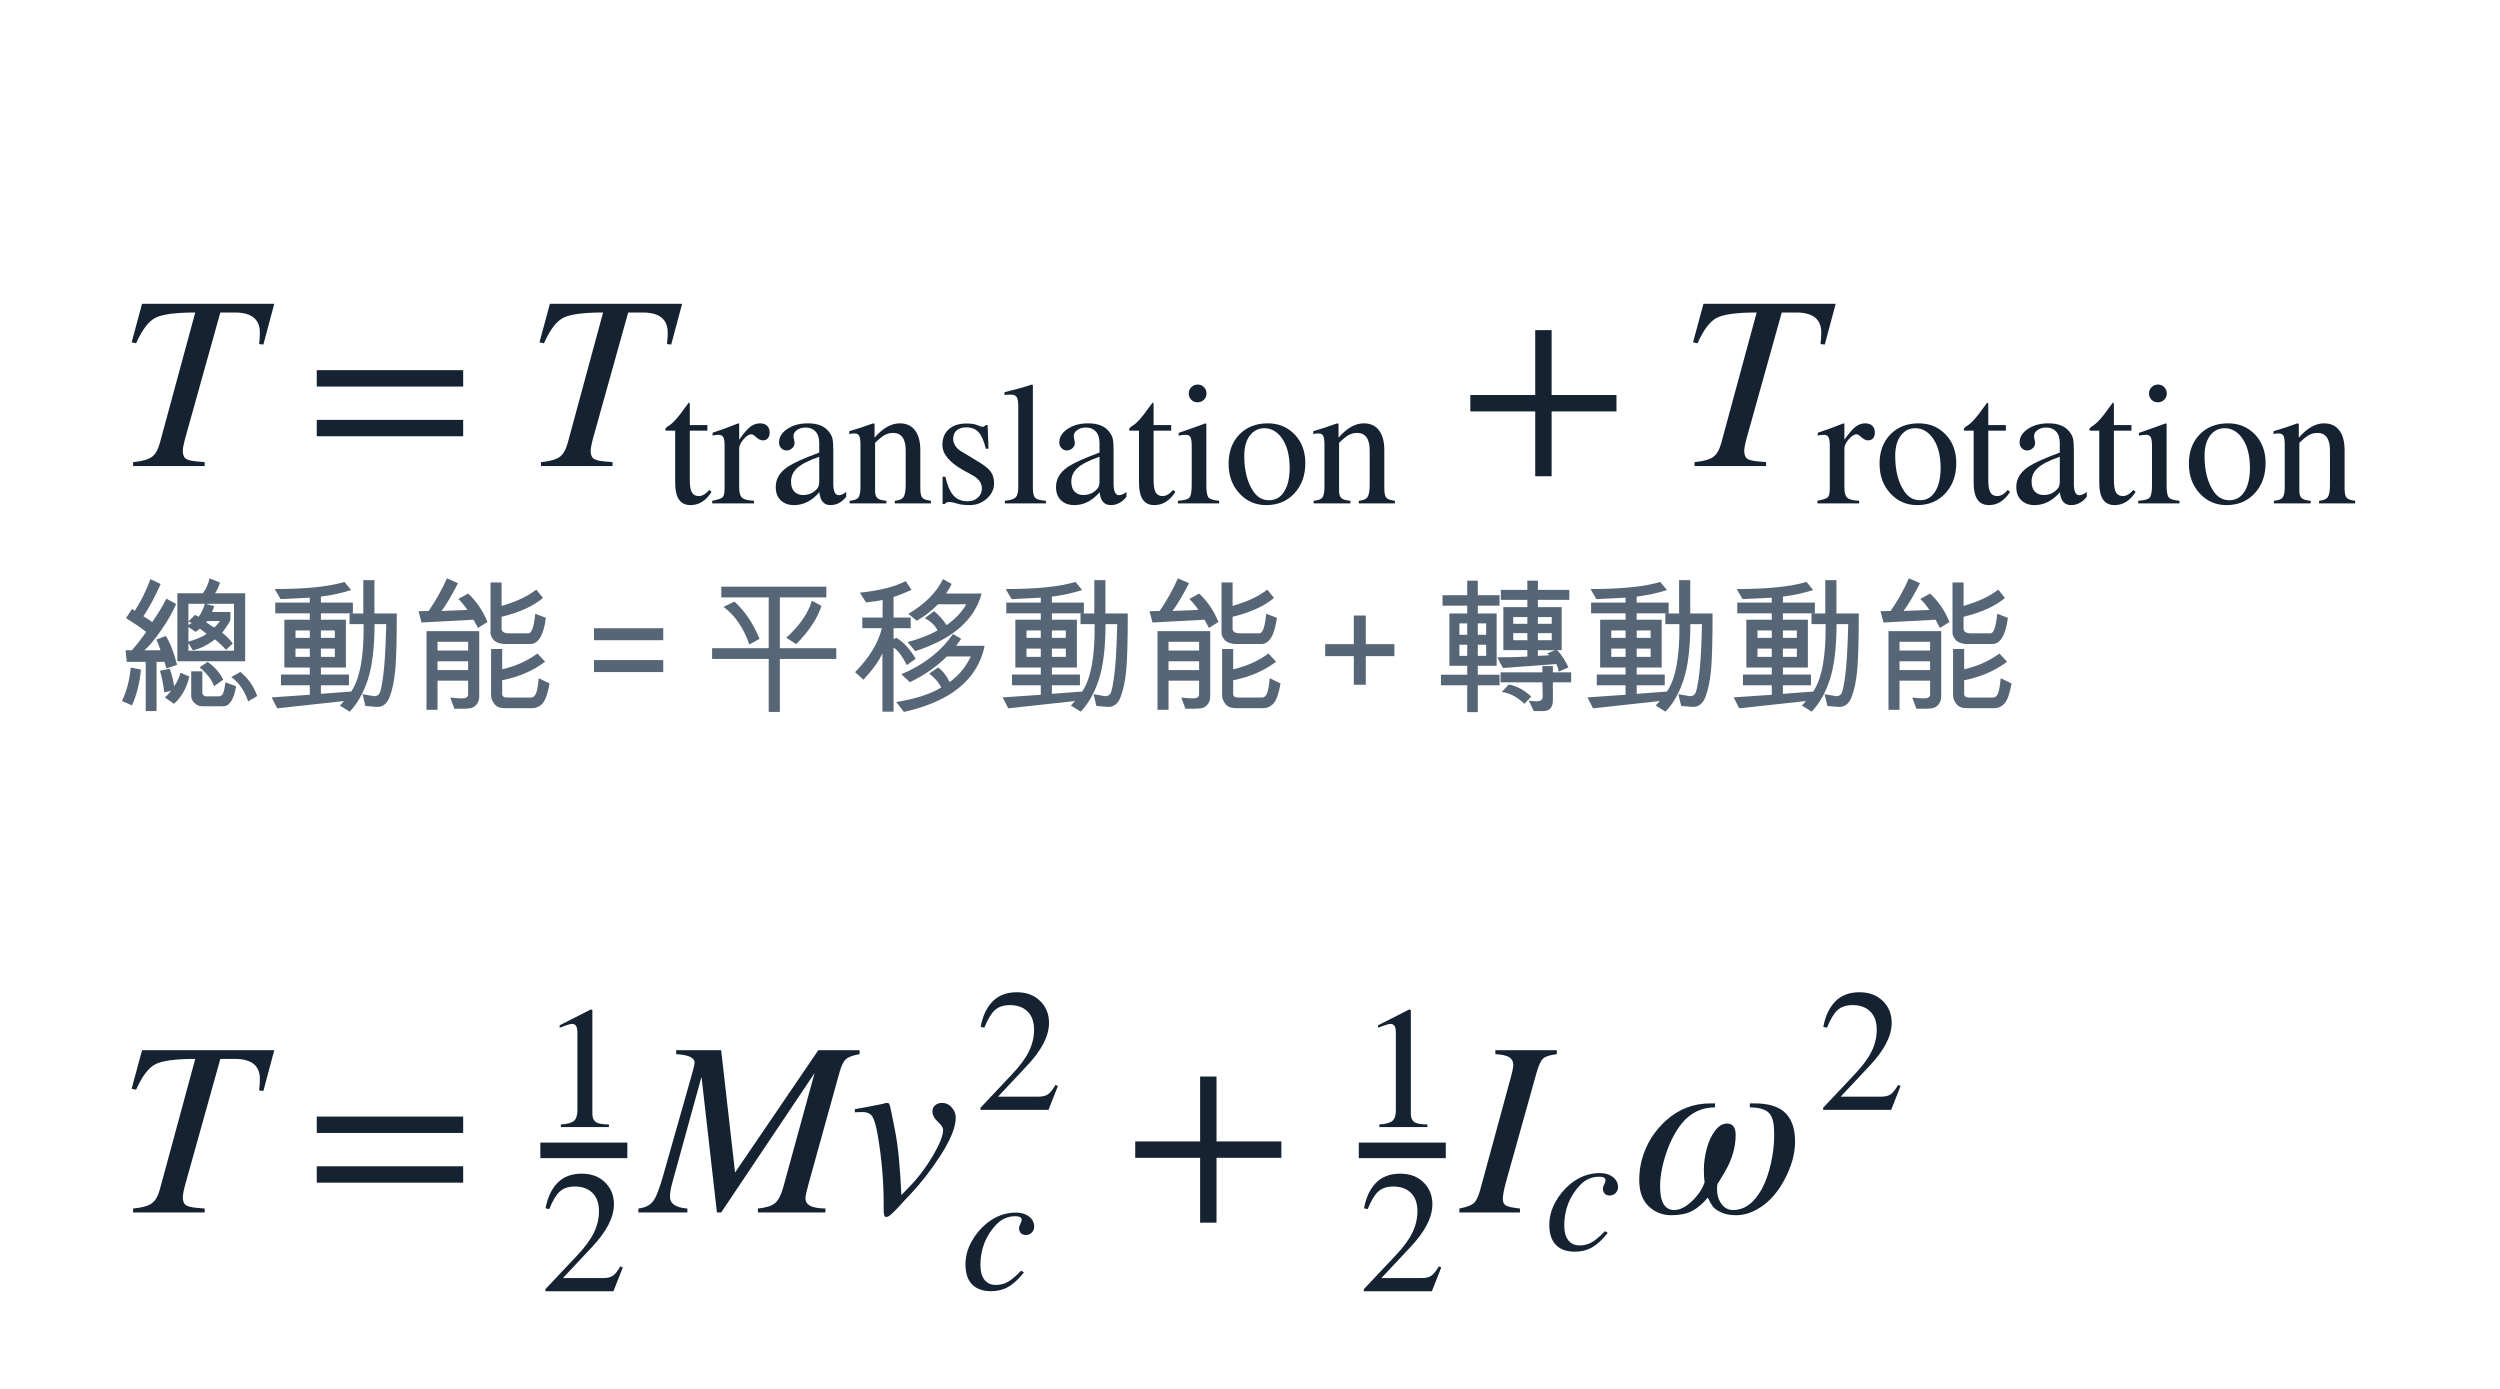
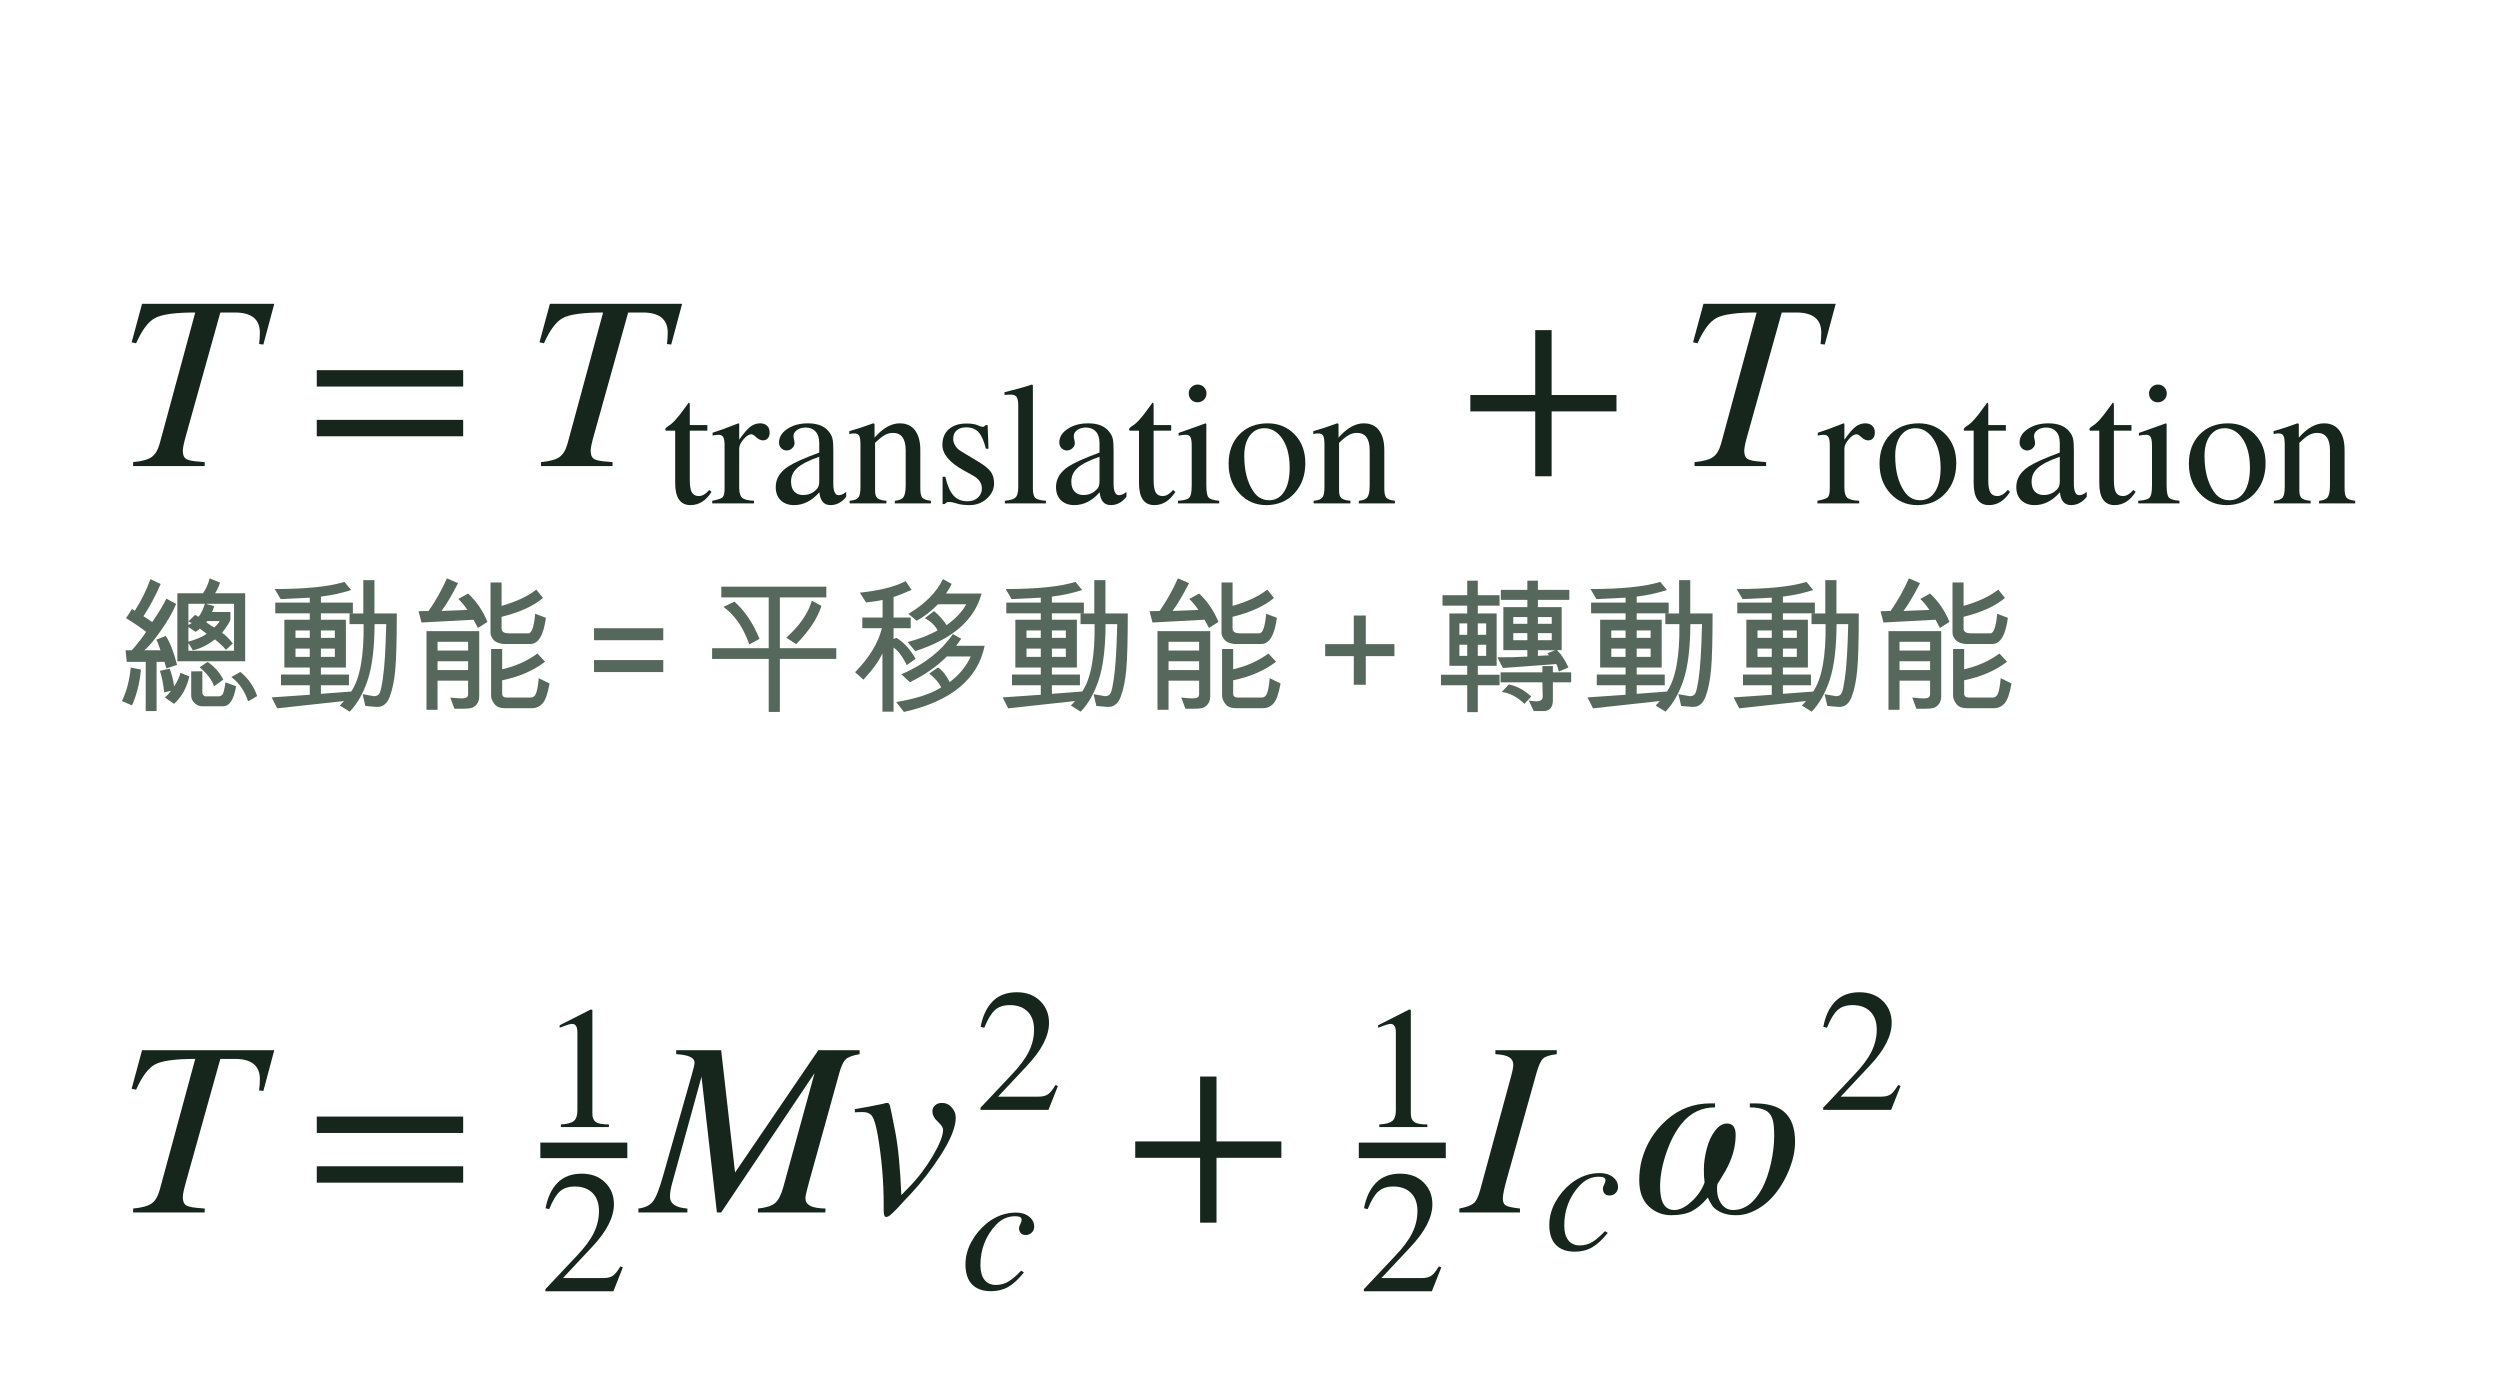
<svg xmlns="http://www.w3.org/2000/svg" xmlns:xlink="http://www.w3.org/1999/xlink" width="171pt" height="95pt" viewBox="0 0 171 95" version="1.1" role="img">
  <defs>
    <style type="text/css">*{stroke-linejoin: round; stroke-linecap: butt}</style>
  </defs>
  <g id="figure_1">
    <g id="patch_1">
      <path d="M 0 95  L 171 95  L 171 0  L 0 0  L 0 95  z " style="fill: none" />
    </g>
    <g id="text_1">
-       <g style="fill: #152231" transform="translate(8 32) scale(0.17 -0.17)">
+       <g style="fill: #16261C" transform="translate(8 32) scale(0.17 -0.17)">
        <defs>
          <path id="STIXGeneral-Italic-37" d="M 4051 4179  L 3770 3130  L 3661 3142  Q 3680 3302 3680 3437  Q 3680 3955 3034 3955  L 2662 3955  L 1786 819  Q 1696 506 1696 397  Q 1696 250 1766 195  Q 1837 141 2035 122  L 2259 102  L 2259 0  L 416 0  L 416 102  Q 749 134 889 230  Q 1030 326 1101 582  L 2016 3955  Q 1254 3955 988 3817  Q 723 3680 493 3162  L 378 3187  L 646 4179  L 4051 4179  z " transform="scale(0.015625)" />
          <path id="STIXGeneral-Regular-20" d="M 4077 2048  L 307 2048  L 307 2470  L 4077 2470  L 4077 2048  z M 4077 768  L 307 768  L 307 1190  L 4077 1190  L 4077 768  z " transform="scale(0.015625)" />
          <path id="STIXGeneral-Regular-57" d="M 1702 493  L 1786 422  Q 1478 -64 1011 -64  Q 448 -64 448 749  L 448 2675  L 109 2675  Q 83 2694 83 2720  Q 83 2771 192 2842  Q 435 2982 813 3526  Q 826 3546 874 3606  Q 922 3667 941 3706  Q 986 3706 986 3622  L 986 2880  L 1632 2880  L 1632 2675  L 986 2675  L 986 845  Q 986 538 1062 403  Q 1139 269 1318 269  Q 1510 269 1702 493  z " transform="scale(0.015625)" />
          <path id="STIXGeneral-Regular-55" d="M 1024 2931  L 1024 2342  Q 1267 2688 1430 2816  Q 1594 2944 1792 2944  Q 1958 2944 2051 2854  Q 2144 2765 2144 2605  Q 2144 2470 2077 2393  Q 2010 2317 1894 2317  Q 1773 2317 1638 2445  Q 1536 2541 1472 2541  Q 1338 2541 1181 2355  Q 1024 2170 1024 2016  L 1024 576  Q 1024 301 1133 205  Q 1242 109 1568 96  L 1568 0  L 32 0  L 32 96  Q 339 154 412 224  Q 486 294 486 538  L 486 2138  Q 486 2349 438 2435  Q 390 2522 269 2522  Q 166 2522 45 2496  L 45 2598  Q 448 2726 992 2944  L 1024 2931  z " transform="scale(0.015625)" />
          <path id="STIXGeneral-Regular-44" d="M 2829 422  L 2829 243  Q 2586 -64 2253 -64  Q 1888 -64 1843 403  L 1837 403  Q 1427 -64 909 -64  Q 608 -64 422 112  Q 237 288 237 602  Q 237 1050 685 1350  Q 992 1555 1837 1869  L 1837 2214  Q 1837 2502 1699 2646  Q 1562 2790 1338 2790  Q 1146 2790 1018 2697  Q 890 2605 890 2477  Q 890 2419 909 2348  Q 928 2278 928 2208  Q 928 2112 841 2029  Q 755 1946 634 1946  Q 525 1946 441 2029  Q 358 2112 358 2240  Q 358 2547 685 2752  Q 986 2944 1421 2944  Q 1939 2944 2176 2656  Q 2291 2522 2323 2384  Q 2355 2246 2355 1946  L 2355 723  Q 2355 301 2554 301  Q 2682 301 2829 422  z M 1837 813  L 1837 1715  Q 1248 1510 1018 1293  Q 800 1094 800 800  Q 800 557 921 432  Q 1043 307 1242 307  Q 1453 307 1613 410  Q 1747 506 1792 589  Q 1837 672 1837 813  z " transform="scale(0.015625)" />
          <path id="STIXGeneral-Regular-51" d="M 3104 0  L 1773 0  L 1779 96  Q 2016 115 2096 233  Q 2176 352 2176 672  L 2176 1946  Q 2176 2592 1709 2592  Q 1549 2592 1408 2515  Q 1267 2438 1050 2227  L 1050 461  Q 1050 269 1136 192  Q 1222 115 1466 96  L 1466 0  L 115 0  L 115 96  Q 358 115 435 214  Q 512 314 512 602  L 512 2157  Q 512 2394 467 2483  Q 422 2573 288 2573  Q 160 2573 102 2547  L 102 2656  Q 550 2784 979 2944  L 1030 2925  L 1030 2426  L 1037 2426  Q 1491 2944 1958 2944  Q 2323 2944 2518 2688  Q 2714 2432 2714 1958  L 2714 544  Q 2714 288 2790 205  Q 2867 122 3104 96  L 3104 0  z " transform="scale(0.015625)" />
          <path id="STIXGeneral-Regular-56" d="M 998 1926  L 1664 1523  Q 1984 1331 2105 1164  Q 2227 998 2227 736  Q 2227 416 1961 176  Q 1696 -64 1331 -64  Q 1030 -64 864 -6  Q 691 51 570 51  Q 461 51 416 -26  L 333 -26  L 333 979  L 435 979  Q 538 512 730 294  Q 922 77 1248 77  Q 1485 77 1632 211  Q 1779 346 1779 550  Q 1779 845 1440 1030  L 1094 1222  Q 326 1651 326 2150  Q 326 2522 566 2730  Q 806 2938 1210 2938  Q 1491 2938 1638 2867  Q 1754 2816 1818 2816  Q 1862 2816 1920 2880  L 1990 2880  L 2022 2010  L 1926 2010  Q 1818 2445 1654 2621  Q 1491 2797 1203 2797  Q 986 2797 854 2688  Q 723 2579 723 2362  Q 723 2253 796 2128  Q 870 2003 998 1926  z " transform="scale(0.015625)" />
          <path id="STIXGeneral-Regular-4f" d="M 1645 0  L 134 0  L 134 96  Q 435 122 531 221  Q 627 320 627 589  L 627 3590  Q 627 3821 569 3910  Q 512 4000 358 4000  Q 224 4000 122 3987  L 122 4090  Q 730 4237 1133 4371  L 1165 4346  L 1165 557  Q 1165 288 1254 201  Q 1344 115 1645 96  L 1645 0  z " transform="scale(0.015625)" />
          <path id="STIXGeneral-Regular-4c" d="M 1152 4045  Q 1152 3904 1056 3811  Q 960 3718 819 3718  Q 685 3718 592 3811  Q 499 3904 499 4045  Q 499 4179 595 4275  Q 691 4371 826 4371  Q 966 4371 1059 4275  Q 1152 4179 1152 4045  z M 1619 0  L 102 0  L 102 96  Q 435 115 521 211  Q 608 307 608 666  L 608 2118  Q 608 2342 563 2432  Q 518 2522 397 2522  Q 243 2522 128 2490  L 128 2592  L 1120 2944  L 1146 2918  L 1146 672  Q 1146 314 1226 218  Q 1306 122 1619 96  L 1619 0  z " transform="scale(0.015625)" />
          <path id="STIXGeneral-Regular-52" d="M 3008 1478  Q 3008 806 2608 371  Q 2208 -64 1568 -64  Q 979 -64 582 368  Q 186 800 186 1459  Q 186 2125 582 2534  Q 979 2944 1626 2944  Q 2221 2944 2614 2537  Q 3008 2131 3008 1478  z M 2432 1306  Q 2432 2035 2112 2445  Q 1856 2765 1504 2765  Q 1171 2765 966 2493  Q 762 2221 762 1747  Q 762 928 1101 435  Q 1318 115 1677 115  Q 2029 115 2230 432  Q 2432 749 2432 1306  z " transform="scale(0.015625)" />
          <path id="STIXGeneral-Regular-e" d="M 4070 1408  L 2400 1408  L 2400 -262  L 1978 -262  L 1978 1408  L 307 1408  L 307 1830  L 1978 1830  L 1978 3501  L 2400 3501  L 2400 1830  L 4070 1830  L 4070 1408  z " transform="scale(0.015625)" />
        </defs>
        <use xlink:href="#STIXGeneral-Italic-37" transform="translate(0 0.703125)" />
        <use xlink:href="#STIXGeneral-Regular-20" transform="translate(75.59995 0.703125)" />
        <use xlink:href="#STIXGeneral-Italic-37" transform="translate(164.0999 0.703125)" />
        <use xlink:href="#STIXGeneral-Regular-57" transform="translate(219.6998 -14.29688) scale(0.7)" />
        <use xlink:href="#STIXGeneral-Regular-55" transform="translate(239.1598 -14.29688) scale(0.7)" />
        <use xlink:href="#STIXGeneral-Regular-44" transform="translate(262.4698 -14.29688) scale(0.7)" />
        <use xlink:href="#STIXGeneral-Regular-51" transform="translate(293.5498 -14.29688) scale(0.7)" />
        <use xlink:href="#STIXGeneral-Regular-56" transform="translate(328.5497 -14.29688) scale(0.7)" />
        <use xlink:href="#STIXGeneral-Regular-4f" transform="translate(355.7797 -14.29688) scale(0.7)" />
        <use xlink:href="#STIXGeneral-Regular-44" transform="translate(375.2397 -14.29688) scale(0.7)" />
        <use xlink:href="#STIXGeneral-Regular-57" transform="translate(406.3197 -14.29688) scale(0.7)" />
        <use xlink:href="#STIXGeneral-Regular-4c" transform="translate(425.7796 -14.29688) scale(0.7)" />
        <use xlink:href="#STIXGeneral-Regular-52" transform="translate(445.2396 -14.29688) scale(0.7)" />
        <use xlink:href="#STIXGeneral-Regular-51" transform="translate(480.2396 -14.29688) scale(0.7)" />
        <use xlink:href="#STIXGeneral-Regular-e" transform="translate(539.7396 0.703125)" />
        <use xlink:href="#STIXGeneral-Italic-37" transform="translate(628.2395 0.703125)" />
        <use xlink:href="#STIXGeneral-Regular-55" transform="translate(683.8394 -14.29688) scale(0.7)" />
        <use xlink:href="#STIXGeneral-Regular-52" transform="translate(707.1494 -14.29688) scale(0.7)" />
        <use xlink:href="#STIXGeneral-Regular-57" transform="translate(742.1494 -14.29688) scale(0.7)" />
        <use xlink:href="#STIXGeneral-Regular-44" transform="translate(761.6094 -14.29688) scale(0.7)" />
        <use xlink:href="#STIXGeneral-Regular-57" transform="translate(792.6893 -14.29688) scale(0.7)" />
        <use xlink:href="#STIXGeneral-Regular-4c" transform="translate(812.1493 -14.29688) scale(0.7)" />
        <use xlink:href="#STIXGeneral-Regular-52" transform="translate(831.6093 -14.29688) scale(0.7)" />
        <use xlink:href="#STIXGeneral-Regular-51" transform="translate(866.6093 -14.29688) scale(0.7)" />
      </g>
    </g>
    <g id="text_2">
-       <g style="fill: #566677" transform="translate(8 48) scale(0.1 -0.1)">
+       <g style="fill: #56685C" transform="translate(8 48) scale(0.1 -0.1)">
        <defs>
          <path id="ArialUnicodeMS-50cc" d="M 5613 1772  L 2644 1772  L 2644 4750  L 3763 4750  Q 3966 5022 4056 5403  L 4513 5216  Q 4397 4884 4294 4750  L 5613 4750  L 5613 1772  z M 3847 4288  L 3128 4288  L 3128 3519  L 3419 3803  Q 3444 3794 3572 3719  Q 3747 3941 3847 4288  z M 5125 2234  L 5125 4288  L 3928 4288  L 3928 4275  L 4256 4184  Q 4191 3981 4159 3928  L 4966 3928  L 4966 3603  Q 4966 3500 4603 3016  Q 4816 2881 5069 2553  L 4775 2272  Q 4566 2509 4288 2731  Q 3806 2356 3322 2253  L 3144 2547  L 3128 2547  L 3128 2234  L 5125 2234  z M 4500 3531  L 3956 3531  Q 3941 3513 3909 3481  Q 4184 3278 4256 3250  Q 4416 3384 4500 3531  z M 3272 3444  Q 3191 3494 3128 3513  L 3128 3359  Q 3209 3400 3272 3444  z M 3928 2975  L 3628 3200  Q 3572 3147 3444 3059  L 3128 3272  L 3128 2631  Q 3666 2784 3928 2975  z M 2631 1613  L 2163 1459  Q 2138 1563 2081 1747  L 1734 1747  L 1734 -409  L 1259 -409  L 1259 1747  L 428 1747  L 378 2253  L 653 2253  Q 1081 2753 1275 3059  Q 994 3291 397 3659  L 659 4063  L 781 3981  Q 1209 4656 1466 5369  L 1913 5153  Q 1553 4338 1159 3744  Q 1494 3534 1544 3488  Q 1953 4084 2163 4513  L 2591 4281  Q 2381 3772 1934 3130  Q 1488 2488 1197 2253  L 1906 2253  Q 1791 2603 1722 2719  L 2138 2881  Q 2422 2444 2631 1613  z M 4653 966  L 4250 678  Q 4106 1106 3616 1509  L 3969 1741  Q 4431 1428 4653 966  z M 1050 1409  Q 975 553 659 -159  L 219 31  Q 528 678 603 1497  L 1050 1409  z M 3169 1106  Q 2991 344 2497 -91  L 2094 191  Q 2225 288 2369 481  L 2069 409  Q 2003 978 1881 1356  L 2309 1447  Q 2444 1091 2503 672  Q 2728 1019 2778 1269  L 3169 1106  z M 5216 678  Q 5069 -197 4647 -197  L 3725 -197  Q 3544 -197 3397 -58  Q 3250 81 3250 269  L 3250 1331  L 3738 1331  L 3738 378  Q 3738 334 3786 286  Q 3834 238 3878 238  L 4459 238  Q 4528 238 4604 298  Q 4681 359 4750 850  L 5216 678  z M 6138 250  Q 5941 125 5741 19  Q 5513 709 5006 1081  L 5403 1306  Q 5925 878 6138 250  z " transform="scale(0.015625)" />
          <path id="ArialUnicodeMS-2564" d="M 5850 3866  Q 5850 2153 5786 1426  Q 5722 700 5542 222  Q 5363 -256 4947 -225  L 4475 -184  L 4353 331  Q 4822 244 4856 244  Q 5050 244 5112 408  Q 5175 572 5236 989  Q 5297 1406 5331 1964  Q 5366 2522 5388 3397  L 4878 3397  Q 4869 1834 4580 961  Q 4291 88 3788 -434  L 3359 -166  L 3541 31  L 616 -288  L 372 191  L 2041 306  L 2041 722  L 781 722  L 781 1191  L 2041 1191  L 2041 1497  L 928 1497  L 928 3591  L 2041 3591  L 2041 3872  L 531 3872  L 531 4341  L 2041 4341  L 2041 4556  L 763 4494  L 506 4934  Q 2534 4934 3559 5247  L 3853 4891  Q 3219 4688 2528 4603  L 2528 4341  L 3928 4341  L 3928 3872  L 2528 3872  L 2528 3591  L 3622 3591  L 3622 1497  L 2528 1497  L 2528 1191  L 3756 1191  L 3756 722  L 2528 722  L 2528 347  L 3853 447  Q 4425 1278 4397 3397  L 3781 3397  L 3781 3866  L 4384 3866  L 4384 5325  L 4872 5325  L 4872 3866  L 5850 3866  z M 3138 2797  L 3138 3122  L 2528 3122  L 2528 2797  L 3138 2797  z M 2041 2797  L 2041 3122  L 1416 3122  L 1416 2797  L 2041 2797  z M 3138 1966  L 3138 2328  L 2528 2328  L 2528 1966  L 3138 1966  z M 2041 1966  L 2041 2328  L 1416 2328  L 1416 1966  L 2041 1966  z " transform="scale(0.015625)" />
          <path id="ArialUnicodeMS-538c" d="M 3419 3494  L 3003 3231  L 2809 3591  L 531 3469  L 403 3963  L 844 3975  Q 1316 4656 1644 5403  L 2131 5191  Q 1716 4381 1409 3975  L 2541 4019  Q 2359 4294 2144 4500  L 2572 4738  Q 3122 4225 3419 3494  z M 5978 3675  Q 5825 2528 5294 2528  L 4122 2528  Q 3800 2563 3676 2722  Q 3553 2881 3553 3009  L 3553 5222  L 4038 5222  L 4038 4197  Q 4997 4469 5556 4909  L 5850 4544  Q 5219 4009 4038 3719  L 4038 3175  Q 4066 2994 4366 2994  L 5209 2994  Q 5431 2994 5509 3853  L 5978 3675  z M 3059 250  Q 3059 28 2954 -105  Q 2850 -238 2701 -277  Q 2553 -316 1972 -306  L 1791 184  Q 2147 147 2297 147  Q 2572 147 2572 319  L 2572 922  L 1234 922  L 1234 -353  L 750 -353  L 750 3091  L 3059 3091  L 3059 250  z M 2572 2241  L 2572 2625  L 1234 2625  L 1234 2241  L 2572 2241  z M 2572 1388  L 2572 1772  L 1234 1772  L 1234 1388  L 2572 1388  z M 6138 800  Q 6019 134 5831 -73  Q 5644 -281 5369 -281  L 4166 -281  Q 3859 -281 3718 -92  Q 3578 97 3578 263  L 3578 2309  L 4063 2309  L 4063 1422  Q 4950 1625 5606 2113  L 5941 1753  Q 5169 1163 4063 941  L 4063 347  Q 4063 184 4281 184  L 5319 184  Q 5469 184 5544 362  Q 5619 541 5663 1031  L 6138 800  z " transform="scale(0.015625)" />
          <path id="ArialUnicodeMS-19f9" d="M 4715 2694  L 1684 2694  L 1684 3219  L 4715 3219  L 4715 2694  z M 4715 1300  L 1684 1300  L 1684 1825  L 4715 1825  L 4715 1300  z " transform="scale(0.015625)" />
          <path id="ArialUnicodeMS-3102" d="M 5888 1875  L 3419 1875  L 3419 -447  L 2931 -447  L 2931 1875  L 453 1875  L 453 2344  L 2931 2344  L 2931 4569  L 856 4569  L 856 5038  L 5453 5038  L 5453 4569  L 3419 4569  L 3419 2344  L 5888 2344  L 5888 1875  z M 5241 4197  Q 4981 3381 4134 2522  L 3700 2803  Q 4584 3606 4819 4422  L 5241 4197  z M 2528 2753  L 2081 2509  Q 1700 3606 953 4153  L 1428 4384  Q 2109 3784 2528 2753  z " transform="scale(0.015625)" />
          <path id="ArialUnicodeMS-4c8a" d="M 5850 4738  Q 5391 3000 2944 2216  L 2613 2613  Q 3381 2819 3922 3122  Q 3778 3431 3366 3659  L 3769 3969  Q 4094 3703 4319 3353  Q 4928 3797 5178 4269  L 3944 4269  Q 3500 3816 3009 3547  L 2644 3847  Q 3731 4491 4159 5369  L 4538 5159  Q 4456 4969 4294 4738  L 5850 4738  z M 2963 1881  L 2578 1606  Q 2259 2219 1997 2369  L 1997 -434  L 1509 -434  L 1509 2119  Q 1288 1622 678 966  L 313 1294  Q 1256 2263 1484 3219  L 628 3219  L 628 3688  L 1516 3688  L 1516 4459  Q 1300 4403 794 4347  L 519 4775  Q 1806 4909 2528 5281  L 2784 4897  Q 2313 4684 1997 4588  L 1997 3688  L 2747 3688  L 2747 3219  L 1997 3219  L 1997 2747  L 2125 2797  Q 2606 2503 2963 1881  z M 5984 2450  Q 5534 247 2450 -447  L 2113 -13  Q 3400 200 4084 628  Q 3922 950 3559 1234  L 3944 1503  Q 4241 1294 4453 863  Q 5084 1331 5375 1984  L 4331 1984  Q 3672 1322 2713 856  L 2338 1203  Q 3816 1831 4594 2963  L 4959 2759  L 4738 2450  L 5984 2450  z " transform="scale(0.015625)" />
          <path id="ArialUnicodeMS-19e7" d="M 4722 1997  L 3469 1997  L 3469 744  L 2944 744  L 2944 1997  L 1691 1997  L 1691 2522  L 2944 2522  L 2944 3775  L 3469 3775  L 3469 2522  L 4722 2522  L 4722 1997  z " transform="scale(0.015625)" />
          <path id="ArialUnicodeMS-61d8" d="M 5978 4459  L 4603 4459  L 4603 4141  L 5644 4141  L 5644 2259  L 5441 2259  Q 5703 2006 5941 1503  L 5516 1319  Q 5481 1516 5409 1650  L 3078 1478  Q 2978 1625 2834 1947  Q 3444 1938 4141 1978  L 4141 2259  L 3091 2259  L 3091 4141  L 4141 4141  L 4141 4459  L 2981 4459  L 2981 4897  L 4141 4897  L 4141 5300  L 4603 5300  L 4603 4897  L 5978 4897  L 5978 4459  z M 5209 3413  L 5209 3706  L 4603 3706  L 4603 3413  L 5209 3413  z M 4141 3413  L 4141 3706  L 3525 3706  L 3525 3413  L 4141 3413  z M 5209 2694  L 5209 3003  L 4603 3003  L 4603 2694  L 5209 2694  z M 4141 2694  L 4141 3003  L 3525 3003  L 3525 2694  L 4141 2694  z M 5350 2253  L 4603 2259  L 4603 2009  L 5094 2034  L 5013 2119  L 5350 2253  z M 2925 722  L 1972 722  L 1972 -453  L 1509 -453  L 1509 722  L 359 722  L 359 1184  L 1509 1184  L 1509 1575  L 728 1575  L 728 3866  L 1509 3866  L 1509 4206  L 428 4206  L 428 4666  L 1509 4666  L 1509 5300  L 1972 5300  L 1972 4666  L 2925 4666  L 2925 4206  L 1972 4206  L 1972 3866  L 2797 3866  L 2797 1575  L 1972 1575  L 1972 1184  L 2925 1184  L 2925 722  z M 2338 2931  L 2338 3431  L 1972 3431  L 1972 2931  L 2338 2931  z M 1509 2931  L 1509 3431  L 1166 3431  L 1166 2931  L 1509 2931  z M 2338 2009  L 2338 2497  L 1972 2497  L 1972 2009  L 2338 2009  z M 1509 2009  L 1509 2497  L 1166 2497  L 1166 2009  L 1509 2009  z M 6059 850  L 5259 850  L 5259 63  Q 5259 -409 4831 -409  L 4422 -409  L 4206 50  Q 4431 19 4538 19  Q 4819 19 4813 238  L 4800 850  L 2969 850  L 2969 1288  L 4800 1288  L 4800 1563  L 5259 1563  L 5259 1288  L 6059 1288  L 6059 850  z M 4313 231  L 4013 -91  Q 3541 363 3022 428  L 3328 756  Q 3831 666 4313 231  z " transform="scale(0.015625)" />
        </defs>
        <use xlink:href="#ArialUnicodeMS-50cc" />
        <use xlink:href="#ArialUnicodeMS-2564" transform="translate(100 0)" />
        <use xlink:href="#ArialUnicodeMS-538c" transform="translate(200 0)" />
        <use xlink:href="#ArialUnicodeMS-19f9" transform="translate(300 0)" />
        <use xlink:href="#ArialUnicodeMS-3102" transform="translate(400 0)" />
        <use xlink:href="#ArialUnicodeMS-4c8a" transform="translate(500 0)" />
        <use xlink:href="#ArialUnicodeMS-2564" transform="translate(600 0)" />
        <use xlink:href="#ArialUnicodeMS-538c" transform="translate(700 0)" />
        <use xlink:href="#ArialUnicodeMS-19e7" transform="translate(800 0)" />
        <use xlink:href="#ArialUnicodeMS-61d8" transform="translate(900 0)" />
        <use xlink:href="#ArialUnicodeMS-2564" transform="translate(1000 0)" />
        <use xlink:href="#ArialUnicodeMS-2564" transform="translate(1100 0)" />
        <use xlink:href="#ArialUnicodeMS-538c" transform="translate(1200 0)" />
      </g>
    </g>
    <g id="text_3">
-       <g style="fill: #152231" transform="translate(8 83) scale(0.17 -0.17)">
+       <g style="fill: #16261C" transform="translate(8 83) scale(0.17 -0.17)">
        <defs>
          <path id="STIXGeneral-Regular-14" d="M 2522 0  L 755 0  L 755 96  Q 1107 115 1235 227  Q 1363 339 1363 608  L 1363 3482  Q 1363 3795 1171 3795  Q 1082 3795 883 3718  L 710 3654  L 710 3744  L 1856 4326  L 1914 4307  L 1914 486  Q 1914 275 2042 185  Q 2170 96 2522 96  L 2522 0  z " transform="scale(0.015625)" />
          <path id="STIXGeneral-Regular-15" d="M 3034 877  L 2688 0  L 186 0  L 186 77  L 1325 1286  Q 1773 1754 1965 2144  Q 2157 2534 2157 2950  Q 2157 3379 1920 3616  Q 1683 3853 1267 3853  Q 922 3853 720 3673  Q 518 3494 326 3021  L 192 3053  Q 301 3648 630 3987  Q 960 4326 1523 4326  Q 2054 4326 2380 4006  Q 2707 3686 2707 3200  Q 2707 2477 1888 1613  L 832 486  L 2330 486  Q 2541 486 2665 569  Q 2790 653 2944 915  L 3034 877  z " transform="scale(0.015625)" />
          <path id="STIXGeneral-Italic-30" d="M 5581 4179  L 5581 4077  Q 5318 4032 5225 3945  Q 5133 3859 5062 3603  L 4275 768  Q 4186 448 4186 371  Q 4186 243 4301 176  Q 4416 109 4704 102  L 4698 0  L 2963 0  L 2963 102  Q 3277 134 3405 243  Q 3533 352 3616 653  L 4422 3590  L 2016 0  L 1907 0  L 1510 3494  L 755 755  Q 698 550 698 410  Q 698 134 1146 102  L 1146 0  L -115 0  L -115 102  Q 141 134 259 284  Q 378 435 525 960  L 1254 3526  Q 1331 3789 1331 3859  Q 1331 4051 858 4077  L 858 4179  L 2016 4179  L 2374 1030  L 4518 4179  L 5581 4179  z " transform="scale(0.015625)" />
          <path id="STIXGeneral-Italic-59" d="M 1325 448  L 1523 653  Q 1869 1005 2134 1456  Q 2400 1907 2400 2131  Q 2400 2208 2285 2317  Q 2125 2458 2125 2605  Q 2125 2701 2195 2761  Q 2266 2822 2368 2822  Q 2522 2822 2624 2704  Q 2726 2586 2726 2445  Q 2726 2074 2323 1453  Q 1971 909 1562 474  Q 1504 416 1421 326  Q 1338 237 1299 192  Q 1261 147 1200 86  Q 1139 26 1110 -3  Q 1082 -32 1043 -64  Q 1005 -96 979 -105  Q 954 -115 928 -115  Q 870 -115 870 58  L 870 211  Q 870 1094 717 1990  Q 653 2355 579 2470  Q 506 2586 326 2586  Q 198 2586 128 2579  L 128 2662  Q 480 2720 845 2797  Q 915 2822 973 2822  Q 1011 2822 1033 2739  Q 1056 2656 1165 2093  Q 1280 1510 1325 448  z " transform="scale(0.015625)" />
          <path id="STIXGeneral-Italic-46" d="M 2240 685  L 2342 621  Q 2048 250 1769 90  Q 1491 -70 1133 -70  Q 678 -70 435 179  Q 192 429 192 915  Q 192 1344 409 1744  Q 627 2144 979 2432  Q 1472 2822 2048 2822  Q 2342 2822 2531 2675  Q 2720 2528 2720 2304  Q 2720 2176 2630 2086  Q 2541 1997 2413 1997  Q 2285 1997 2224 2070  Q 2163 2144 2163 2253  Q 2163 2310 2211 2403  Q 2259 2496 2259 2560  Q 2259 2688 2022 2688  Q 1619 2688 1325 2381  Q 742 1766 742 890  Q 742 544 889 352  Q 1037 160 1312 160  Q 1562 160 1766 281  Q 1971 403 2240 685  z " transform="scale(0.015625)" />
          <path id="STIXGeneral-Italic-2c" d="M 2458 4179  L 2458 4077  Q 2189 4045 2102 3961  Q 2016 3878 1933 3584  L 1165 838  Q 1069 499 1069 352  Q 1069 224 1149 179  Q 1229 134 1510 102  L 1510 0  L -51 0  L -51 102  Q 218 154 317 237  Q 416 320 486 582  L 1254 3405  Q 1338 3699 1338 3802  Q 1338 3930 1235 3997  Q 1133 4064 877 4077  L 877 4179  L 2458 4179  z " transform="scale(0.015625)" />
          <path id="STIXGeneral-Italic-218" d="M 3021 2810  L 3136 2810  Q 3648 2810 3898 2598  Q 4186 2355 4186 1824  Q 4186 1357 3910 838  Q 3667 390 3334 160  Q 3002 -70 2669 -70  Q 2438 -70 2281 3  Q 2125 77 2064 160  Q 2003 243 1939 384  Q 1741 147 1533 38  Q 1325 -70 998 -70  Q 659 -70 416 160  Q 173 390 173 832  Q 173 1101 237 1350  Q 403 1965 883 2387  Q 1363 2810 2010 2810  L 2125 2810  L 2125 2707  Q 1606 2707 1267 2291  Q 1024 1990 867 1526  Q 710 1062 710 666  Q 710 64 1075 64  Q 1286 64 1523 285  Q 1760 506 1856 774  Q 1837 915 1837 1101  Q 1837 1363 1914 1651  Q 1984 1920 2125 2105  Q 2266 2291 2432 2291  Q 2656 2291 2656 1997  Q 2656 1530 2387 1062  Q 2272 864 2189 736  Q 2176 691 2176 602  Q 2176 384 2288 224  Q 2400 64 2592 64  Q 3040 64 3341 627  Q 3482 896 3565 1270  Q 3648 1645 3648 1971  Q 3648 2240 3616 2362  Q 3565 2566 3411 2636  Q 3258 2707 3021 2707  L 3021 2810  z " transform="scale(0.015625)" />
        </defs>
        <use xlink:href="#STIXGeneral-Italic-37" transform="translate(0 0.384375)" />
        <use xlink:href="#STIXGeneral-Regular-20" transform="translate(75.59995 0.384375)" />
        <use xlink:href="#STIXGeneral-Regular-14" transform="translate(170.3499 34.75937) scale(0.7)" />
        <use xlink:href="#STIXGeneral-Regular-15" transform="translate(170.3499 -31.30625) scale(0.7)" />
        <use xlink:href="#STIXGeneral-Italic-30" transform="translate(211.5999 0.384375)" />
        <use xlink:href="#STIXGeneral-Italic-59" transform="translate(294.8998 0.384375)" />
        <use xlink:href="#STIXGeneral-Regular-15" transform="translate(345.4094 41.68438) scale(0.7)" />
        <use xlink:href="#STIXGeneral-Italic-46" transform="translate(339.2997 -30.51562) scale(0.7)" />
        <use xlink:href="#STIXGeneral-Regular-e" transform="translate(404.9094 0.384375)" />
        <use xlink:href="#STIXGeneral-Regular-14" transform="translate(499.6593 34.75937) scale(0.7)" />
        <use xlink:href="#STIXGeneral-Regular-15" transform="translate(499.6593 -31.30625) scale(0.7)" />
        <use xlink:href="#STIXGeneral-Italic-2c" transform="translate(540.9093 0.384375)" />
        <use xlink:href="#STIXGeneral-Italic-46" transform="translate(574.2093 -14.61562) scale(0.7)" />
        <use xlink:href="#STIXGeneral-Italic-218" transform="translate(609.7893 0.384375)" />
        <use xlink:href="#STIXGeneral-Regular-15" transform="translate(684.4595 41.68438) scale(0.7)" />
        <path d="M 170.35 22.259  L 170.35 28.509  L 205.35 28.509  L 205.35 22.259  L 170.35 22.259  z " />
        <path d="M 499.659 22.259  L 499.659 28.509  L 534.659 28.509  L 534.659 22.259  L 499.659 22.259  z " />
      </g>
    </g>
  </g>
</svg>
